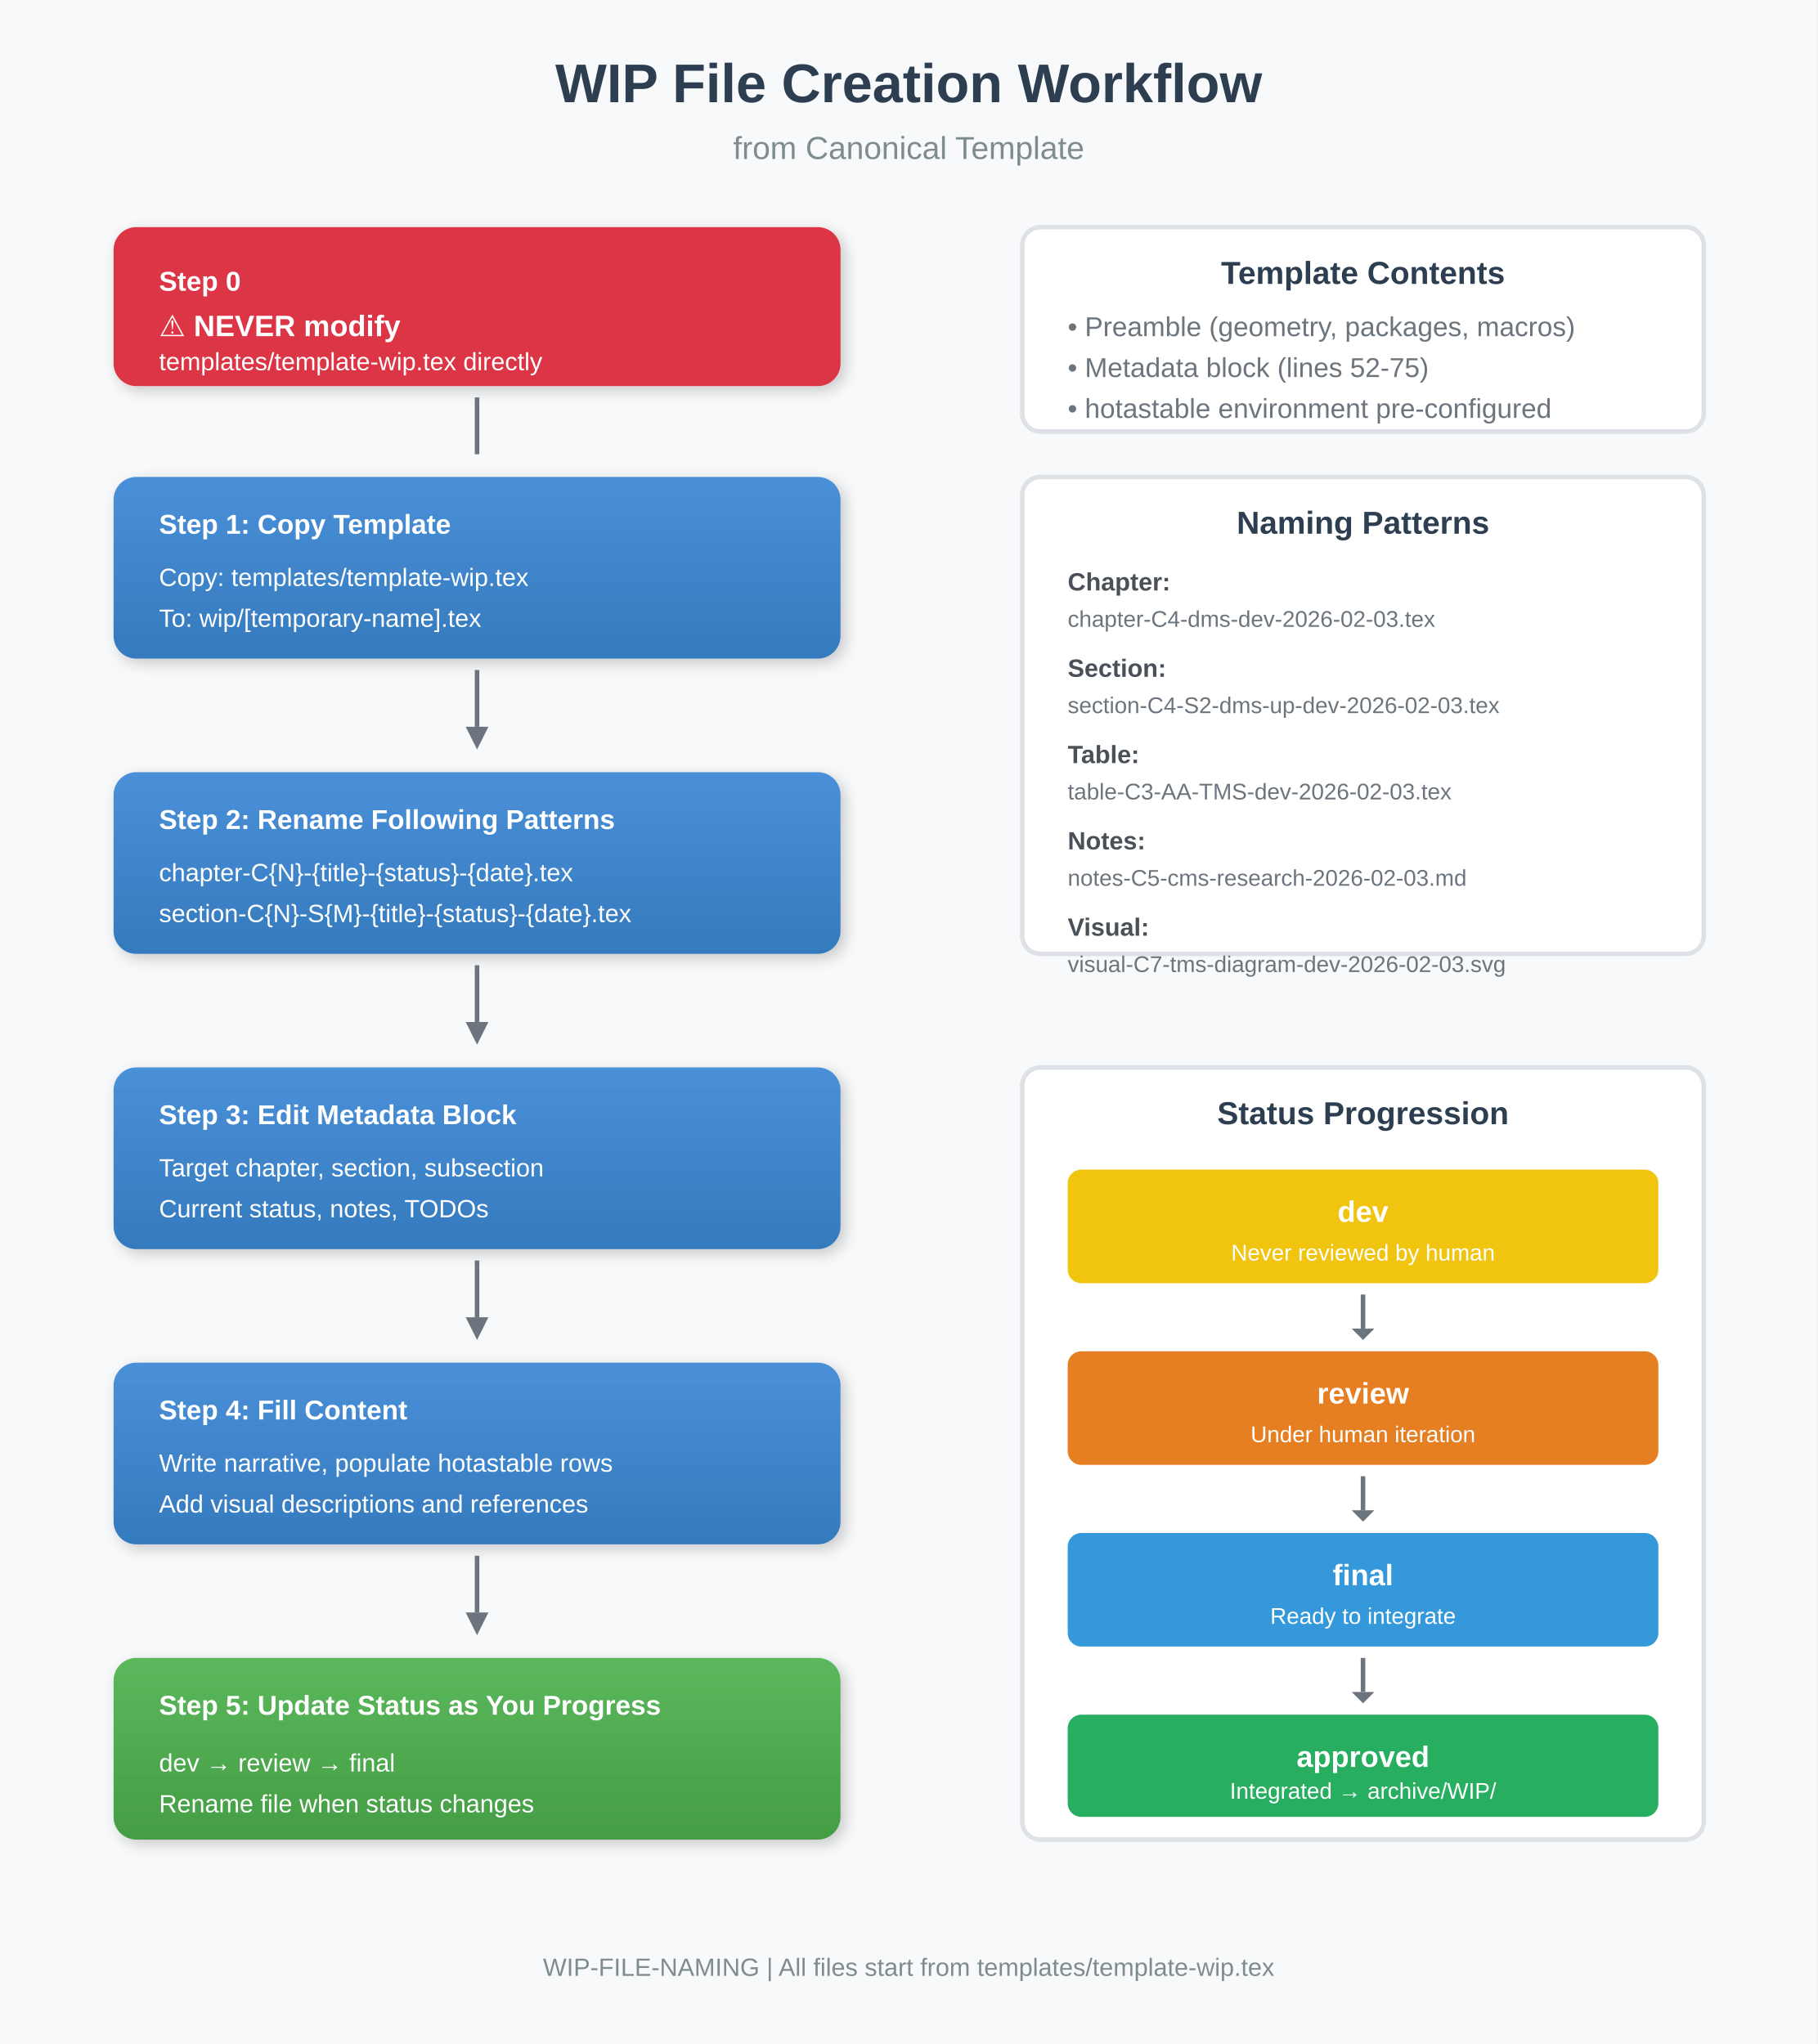
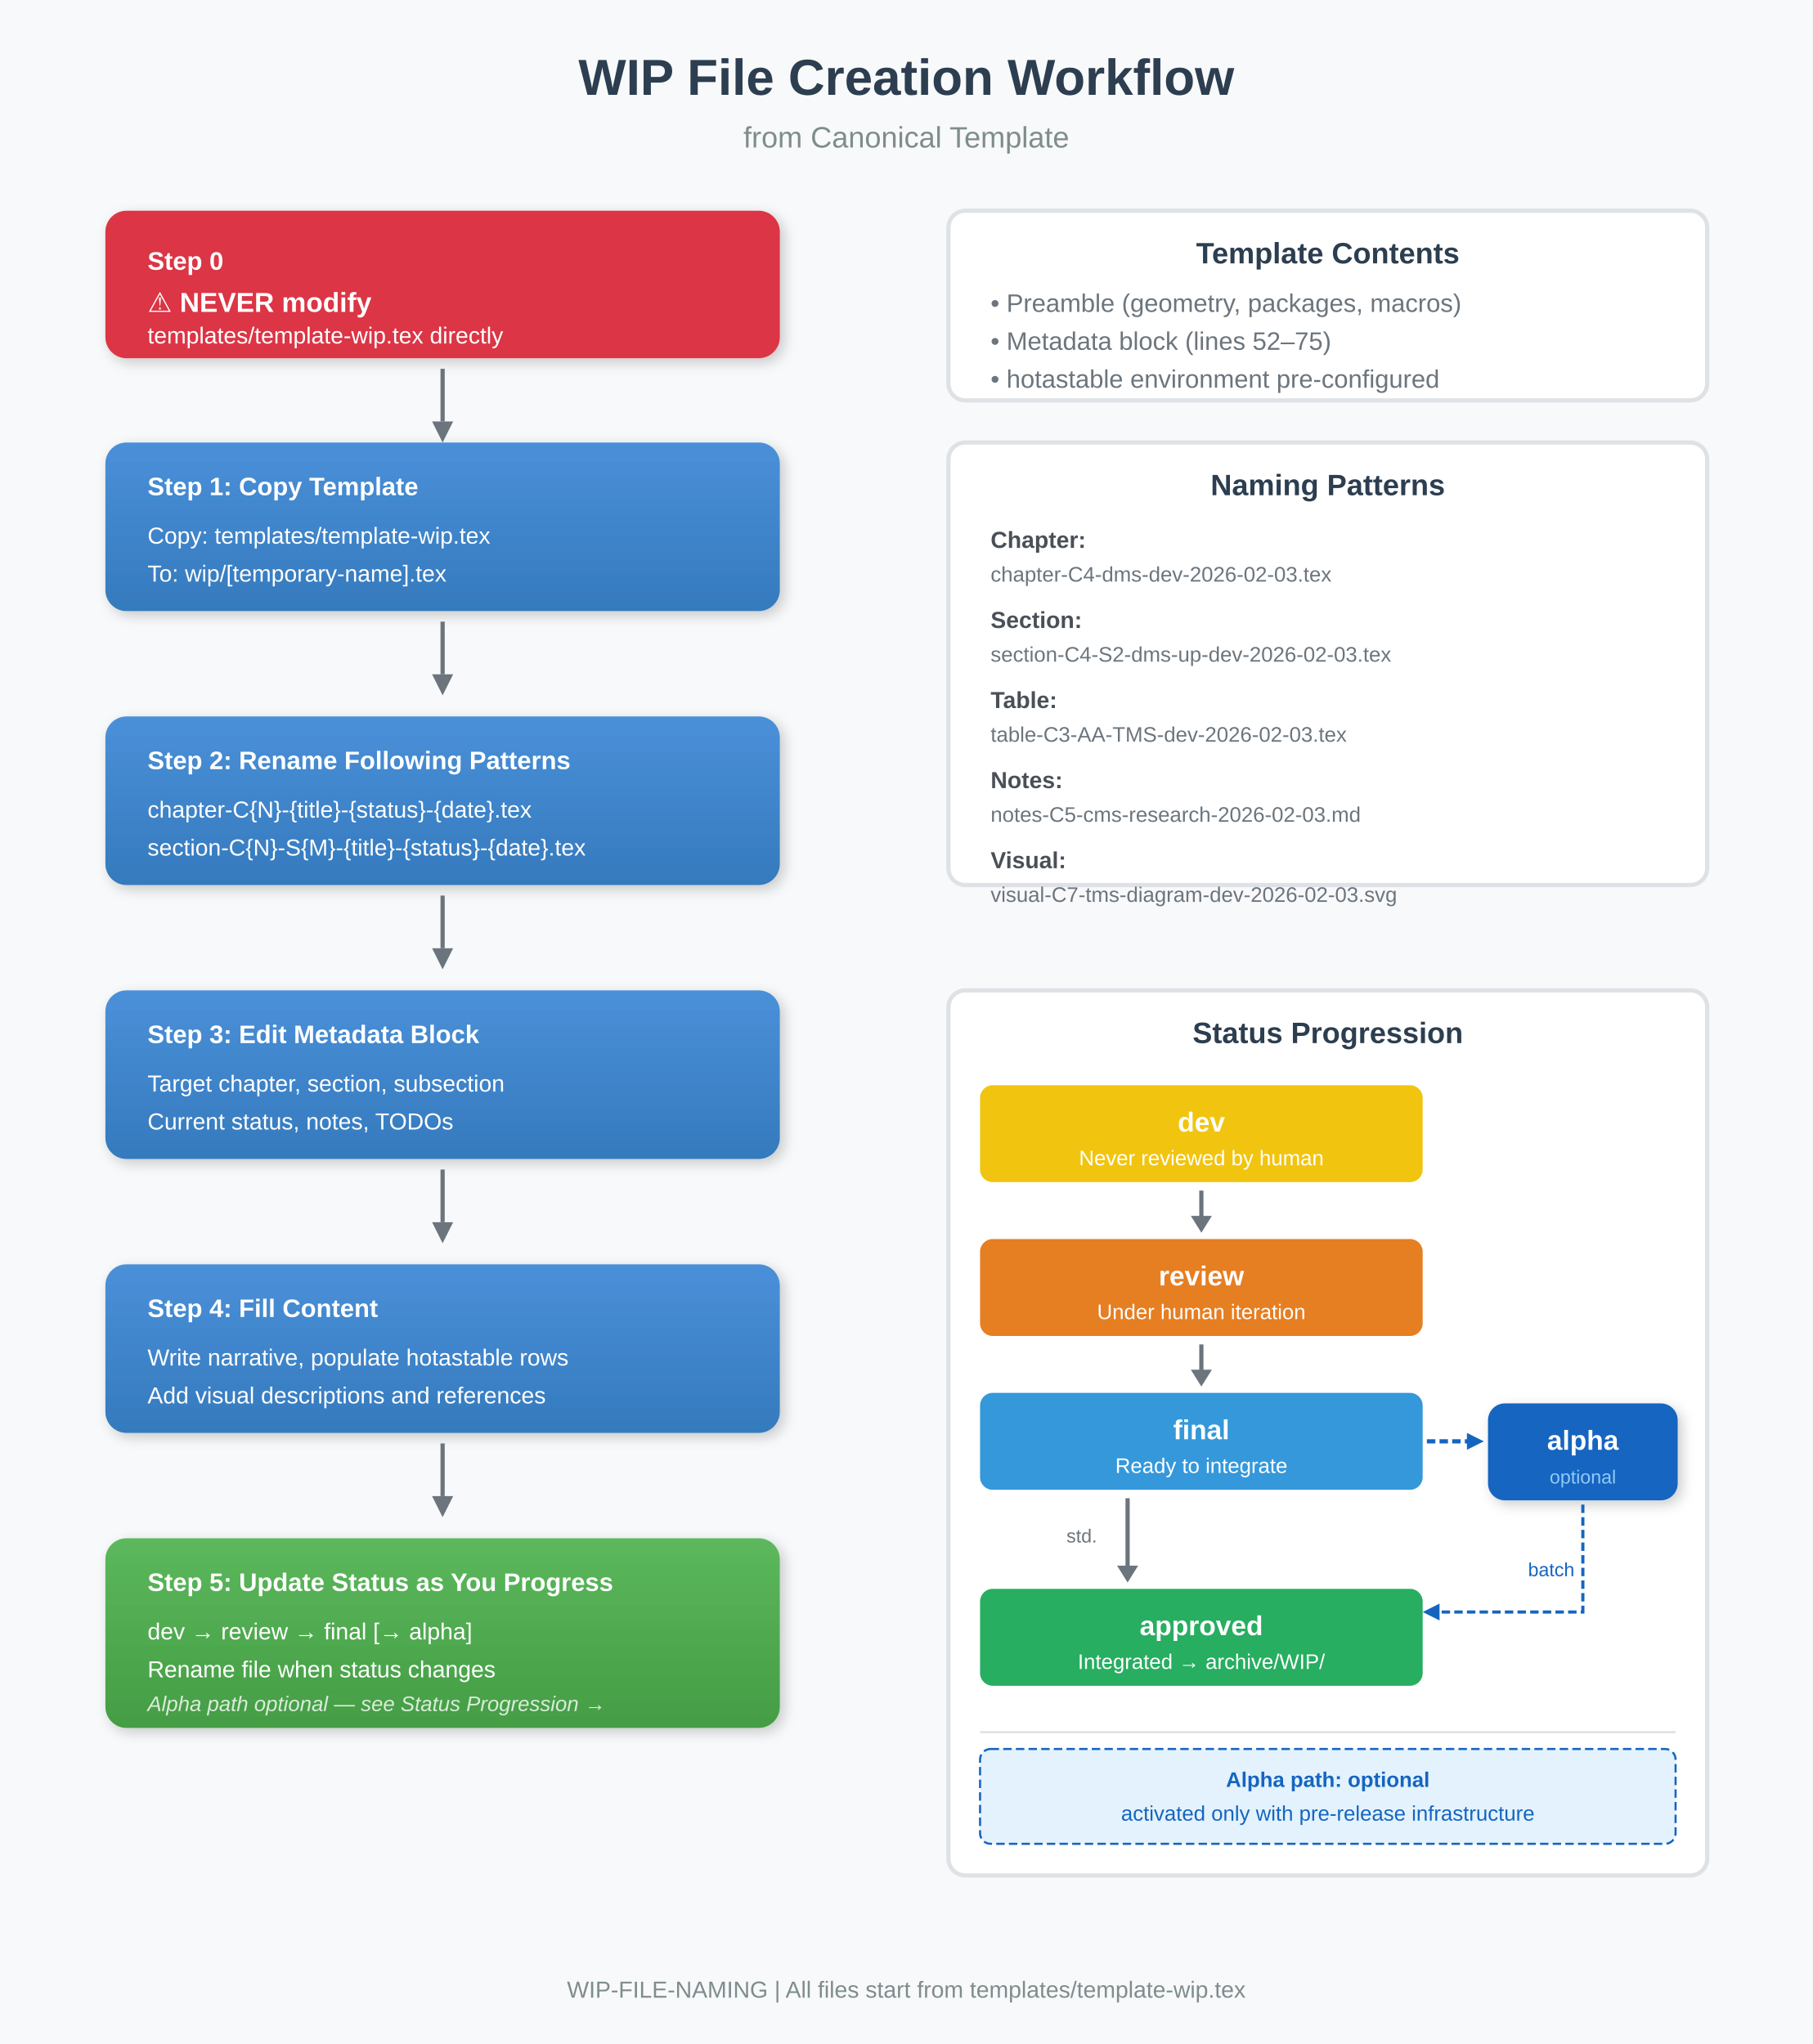
- <svg xmlns="http://www.w3.org/2000/svg" viewBox="0 0 800 900">
+ <svg xmlns="http://www.w3.org/2000/svg" viewBox="0 0 860 970">
  <defs>
    <filter id="shadow" x="-20%" y="-20%" width="140%" height="140%">
      <feDropShadow dx="2" dy="2" stdDeviation="3" flood-opacity="0.2" />
    </filter>
    <linearGradient id="blueGrad" x1="0%" y1="0%" x2="0%" y2="100%">
      <stop offset="0%" style="stop-color:#4A90D9;stop-opacity:1" />
      <stop offset="100%" style="stop-color:#357ABD;stop-opacity:1" />
    </linearGradient>
    <linearGradient id="greenGrad" x1="0%" y1="0%" x2="0%" y2="100%">
      <stop offset="0%" style="stop-color:#5CB85C;stop-opacity:1" />
      <stop offset="100%" style="stop-color:#449D44;stop-opacity:1" />
    </linearGradient>
-     <linearGradient id="yellowGrad" x1="0%" y1="0%" x2="0%" y2="100%">
-       <stop offset="0%" style="stop-color:#F0AD4E;stop-opacity:1" />
-       <stop offset="100%" style="stop-color:#EC971F;stop-opacity:1" />
-     </linearGradient>
  </defs>
-   <rect width="800" height="900" fill="#F8F9FA" />
-   <text x="400" y="45" font-family="Arial, sans-serif" font-size="24" font-weight="bold" fill="#2C3E50" text-anchor="middle">WIP File Creation Workflow</text>
-   <text x="400" y="70" font-family="Arial, sans-serif" font-size="14" fill="#7F8C8D" text-anchor="middle">from Canonical Template</text>
+   <rect width="860" height="970" fill="#F8F9FA" />
+   <text x="430" y="45" font-family="Arial, sans-serif" font-size="24" font-weight="bold" fill="#2C3E50" text-anchor="middle">WIP File Creation Workflow</text>
+   <text x="430" y="70" font-family="Arial, sans-serif" font-size="14" fill="#7F8C8D" text-anchor="middle">from Canonical Template</text>
  <g transform="translate(50, 100)">
    <rect x="0" y="0" width="320" height="70" rx="10" fill="#DC3545" filter="url(#shadow)" />
    <text x="20" y="28" font-family="Arial, sans-serif" font-size="12" fill="#FFF" font-weight="bold">Step 0</text>
    <text x="20" y="48" font-family="Arial, sans-serif" font-size="13" fill="#FFF" font-weight="bold">⚠ NEVER modify</text>
    <text x="20" y="63" font-family="Arial, sans-serif" font-size="11" fill="#FFF">templates/template-wip.tex directly</text>
  </g>
  <g transform="translate(450, 100)">
-     <rect x="0" y="0" width="300" height="90" rx="8" fill="#FFF" stroke="#DEE2E6" stroke-width="2" />
-     <text x="150" y="25" font-family="Arial, sans-serif" font-size="14" fill="#2C3E50" text-anchor="middle" font-weight="bold">Template Contents</text>
+     <rect x="0" y="0" width="360" height="90" rx="8" fill="#FFF" stroke="#DEE2E6" stroke-width="2" />
+     <text x="180" y="25" font-family="Arial, sans-serif" font-size="14" fill="#2C3E50" text-anchor="middle" font-weight="bold">Template Contents</text>
    <text x="20" y="48" font-family="Arial, sans-serif" font-size="12" fill="#6C757D">• Preamble (geometry, packages, macros)</text>
-     <text x="20" y="66" font-family="Arial, sans-serif" font-size="12" fill="#6C757D">• Metadata block (lines 52-75)</text>
+     <text x="20" y="66" font-family="Arial, sans-serif" font-size="12" fill="#6C757D">• Metadata block (lines 52–75)</text>
    <text x="20" y="84" font-family="Arial, sans-serif" font-size="12" fill="#6C757D">• hotastable environment pre-configured</text>
  </g>
-   <path d="M 210 175 L 210 200" stroke="#6C757D" stroke-width="2" fill="none" marker-end="url(#arrowhead)" />
+   <path d="M 210 175 L 210 200" stroke="#6C757D" stroke-width="2" fill="none" />
+   <polygon points="210,210 205,200 215,200" fill="#6C757D" />
  <g transform="translate(50, 210)">
    <rect x="0" y="0" width="320" height="80" rx="10" fill="url(#blueGrad)" filter="url(#shadow)" />
    <text x="20" y="25" font-family="Arial, sans-serif" font-size="12" fill="#FFF" font-weight="bold">Step 1: Copy Template</text>
    <text x="20" y="48" font-family="Arial, sans-serif" font-size="11" fill="#FFF">Copy: templates/template-wip.tex</text>
    <text x="20" y="66" font-family="Arial, sans-serif" font-size="11" fill="#FFF">To: wip/[temporary-name].tex</text>
  </g>
  <path d="M 210 295 L 210 320" stroke="#6C757D" stroke-width="2" fill="none" />
  <polygon points="210,330 205,320 215,320" fill="#6C757D" />
  <g transform="translate(50, 340)">
    <rect x="0" y="0" width="320" height="80" rx="10" fill="url(#blueGrad)" filter="url(#shadow)" />
    <text x="20" y="25" font-family="Arial, sans-serif" font-size="12" fill="#FFF" font-weight="bold">Step 2: Rename Following Patterns</text>
    <text x="20" y="48" font-family="Arial, sans-serif" font-size="11" fill="#FFF">chapter-C{N}-{title}-{status}-{date}.tex</text>
    <text x="20" y="66" font-family="Arial, sans-serif" font-size="11" fill="#FFF">section-C{N}-S{M}-{title}-{status}-{date}.tex</text>
  </g>
  <g transform="translate(450, 210)">
-     <rect x="0" y="0" width="300" height="210" rx="8" fill="#FFF" stroke="#DEE2E6" stroke-width="2" />
-     <text x="150" y="25" font-family="Arial, sans-serif" font-size="14" fill="#2C3E50" text-anchor="middle" font-weight="bold">Naming Patterns</text>
+     <rect x="0" y="0" width="360" height="210" rx="8" fill="#FFF" stroke="#DEE2E6" stroke-width="2" />
+     <text x="180" y="25" font-family="Arial, sans-serif" font-size="14" fill="#2C3E50" text-anchor="middle" font-weight="bold">Naming Patterns</text>
    <text x="20" y="50" font-family="Arial, sans-serif" font-size="11" fill="#495057" font-weight="bold">Chapter:</text>
    <text x="20" y="66" font-family="Arial, sans-serif" font-size="10" fill="#6C757D">chapter-C4-dms-dev-2026-02-03.tex</text>
    <text x="20" y="88" font-family="Arial, sans-serif" font-size="11" fill="#495057" font-weight="bold">Section:</text>
    <text x="20" y="104" font-family="Arial, sans-serif" font-size="10" fill="#6C757D">section-C4-S2-dms-up-dev-2026-02-03.tex</text>
    <text x="20" y="126" font-family="Arial, sans-serif" font-size="11" fill="#495057" font-weight="bold">Table:</text>
    <text x="20" y="142" font-family="Arial, sans-serif" font-size="10" fill="#6C757D">table-C3-AA-TMS-dev-2026-02-03.tex</text>
    <text x="20" y="164" font-family="Arial, sans-serif" font-size="11" fill="#495057" font-weight="bold">Notes:</text>
    <text x="20" y="180" font-family="Arial, sans-serif" font-size="10" fill="#6C757D">notes-C5-cms-research-2026-02-03.md</text>
    <text x="20" y="202" font-family="Arial, sans-serif" font-size="11" fill="#495057" font-weight="bold">Visual:</text>
    <text x="20" y="218" font-family="Arial, sans-serif" font-size="10" fill="#6C757D">visual-C7-tms-diagram-dev-2026-02-03.svg</text>
  </g>
  <path d="M 210 425 L 210 450" stroke="#6C757D" stroke-width="2" fill="none" />
  <polygon points="210,460 205,450 215,450" fill="#6C757D" />
  <g transform="translate(50, 470)">
    <rect x="0" y="0" width="320" height="80" rx="10" fill="url(#blueGrad)" filter="url(#shadow)" />
    <text x="20" y="25" font-family="Arial, sans-serif" font-size="12" fill="#FFF" font-weight="bold">Step 3: Edit Metadata Block</text>
    <text x="20" y="48" font-family="Arial, sans-serif" font-size="11" fill="#FFF">Target chapter, section, subsection</text>
    <text x="20" y="66" font-family="Arial, sans-serif" font-size="11" fill="#FFF">Current status, notes, TODOs</text>
  </g>
  <path d="M 210 555 L 210 580" stroke="#6C757D" stroke-width="2" fill="none" />
  <polygon points="210,590 205,580 215,580" fill="#6C757D" />
  <g transform="translate(50, 600)">
    <rect x="0" y="0" width="320" height="80" rx="10" fill="url(#blueGrad)" filter="url(#shadow)" />
    <text x="20" y="25" font-family="Arial, sans-serif" font-size="12" fill="#FFF" font-weight="bold">Step 4: Fill Content</text>
    <text x="20" y="48" font-family="Arial, sans-serif" font-size="11" fill="#FFF">Write narrative, populate hotastable rows</text>
    <text x="20" y="66" font-family="Arial, sans-serif" font-size="11" fill="#FFF">Add visual descriptions and references</text>
  </g>
  <path d="M 210 685 L 210 710" stroke="#6C757D" stroke-width="2" fill="none" />
  <polygon points="210,720 205,710 215,710" fill="#6C757D" />
  <g transform="translate(50, 730)">
-     <rect x="0" y="0" width="320" height="80" rx="10" fill="url(#greenGrad)" filter="url(#shadow)" />
+     <rect x="0" y="0" width="320" height="90" rx="10" fill="url(#greenGrad)" filter="url(#shadow)" />
    <text x="20" y="25" font-family="Arial, sans-serif" font-size="12" fill="#FFF" font-weight="bold">Step 5: Update Status as You Progress</text>
-     <text x="20" y="50" font-family="Arial, sans-serif" font-size="11" fill="#FFF">dev → review → final</text>
-     <text x="20" y="68" font-family="Arial, sans-serif" font-size="11" fill="#FFF">Rename file when status changes</text>
+     <text x="20" y="48" font-family="Arial, sans-serif" font-size="11" fill="#FFF">dev → review → final [→ alpha]</text>
+     <text x="20" y="66" font-family="Arial, sans-serif" font-size="11" fill="#FFF">Rename file when status changes</text>
+     <text x="20" y="82" font-family="Arial, sans-serif" font-size="10" fill="rgba(255,255,255,0.8)" font-style="italic">Alpha path optional — see Status Progression →</text>
  </g>
  <g transform="translate(450, 470)">
-     <rect x="0" y="0" width="300" height="340" rx="8" fill="#FFF" stroke="#DEE2E6" stroke-width="2" />
-     <text x="150" y="25" font-family="Arial, sans-serif" font-size="14" fill="#2C3E50" text-anchor="middle" font-weight="bold">Status Progression</text>
-     <rect x="20" y="45" width="260" height="50" rx="6" fill="#F1C40F" />
-     <text x="150" y="68" font-family="Arial, sans-serif" font-size="13" fill="#FFF" text-anchor="middle" font-weight="bold">dev</text>
-     <text x="150" y="85" font-family="Arial, sans-serif" font-size="10" fill="#FFF" text-anchor="middle">Never reviewed by human</text>
-     <path d="M 150 100 L 150 115" stroke="#6C757D" stroke-width="2" />
-     <polygon points="150,120 145,115 155,115" fill="#6C757D" />
-     <rect x="20" y="125" width="260" height="50" rx="6" fill="#E67E22" />
-     <text x="150" y="148" font-family="Arial, sans-serif" font-size="13" fill="#FFF" text-anchor="middle" font-weight="bold">review</text>
-     <text x="150" y="165" font-family="Arial, sans-serif" font-size="10" fill="#FFF" text-anchor="middle">Under human iteration</text>
-     <path d="M 150 180 L 150 195" stroke="#6C757D" stroke-width="2" />
-     <polygon points="150,200 145,195 155,195" fill="#6C757D" />
-     <rect x="20" y="205" width="260" height="50" rx="6" fill="#3498DB" />
-     <text x="150" y="228" font-family="Arial, sans-serif" font-size="13" fill="#FFF" text-anchor="middle" font-weight="bold">final</text>
-     <text x="150" y="245" font-family="Arial, sans-serif" font-size="10" fill="#FFF" text-anchor="middle">Ready to integrate</text>
-     <path d="M 150 260 L 150 275" stroke="#6C757D" stroke-width="2" />
-     <polygon points="150,280 145,275 155,275" fill="#6C757D" />
-     <rect x="20" y="285" width="260" height="45" rx="6" fill="#27AE60" />
-     <text x="150" y="308" font-family="Arial, sans-serif" font-size="13" fill="#FFF" text-anchor="middle" font-weight="bold">approved</text>
-     <text x="150" y="322" font-family="Arial, sans-serif" font-size="10" fill="#FFF" text-anchor="middle">Integrated → archive/WIP/</text>
+     <rect x="0" y="0" width="360" height="420" rx="8" fill="#FFF" stroke="#DEE2E6" stroke-width="2" />
+     <text x="180" y="25" font-family="Arial, sans-serif" font-size="14" fill="#2C3E50" text-anchor="middle" font-weight="bold">Status Progression</text>
+     <rect x="15" y="45" width="210" height="46" rx="6" fill="#F1C40F" />
+     <text x="120" y="67" font-family="Arial, sans-serif" font-size="13" fill="#FFF" text-anchor="middle" font-weight="bold">dev</text>
+     <text x="120" y="83" font-family="Arial, sans-serif" font-size="10" fill="#FFF" text-anchor="middle">Never reviewed by human</text>
+     <path d="M 120 95 L 120 110" stroke="#6C757D" stroke-width="2" />
+     <polygon points="120,115 115,107 125,107" fill="#6C757D" />
+     <rect x="15" y="118" width="210" height="46" rx="6" fill="#E67E22" />
+     <text x="120" y="140" font-family="Arial, sans-serif" font-size="13" fill="#FFF" text-anchor="middle" font-weight="bold">review</text>
+     <text x="120" y="156" font-family="Arial, sans-serif" font-size="10" fill="#FFF" text-anchor="middle">Under human iteration</text>
+     <path d="M 120 168 L 120 183" stroke="#6C757D" stroke-width="2" />
+     <polygon points="120,188 115,180 125,180" fill="#6C757D" />
+     <rect x="15" y="191" width="210" height="46" rx="6" fill="#3498DB" />
+     <text x="120" y="213" font-family="Arial, sans-serif" font-size="13" fill="#FFF" text-anchor="middle" font-weight="bold">final</text>
+     <text x="120" y="229" font-family="Arial, sans-serif" font-size="10" fill="#FFF" text-anchor="middle">Ready to integrate</text>
+     <path d="M 85 241 L 85 276" stroke="#6C757D" stroke-width="2" />
+     <polygon points="85,281 80,273 90,273" fill="#6C757D" />
+     <text x="56" y="262" font-family="Arial, sans-serif" font-size="9" fill="#6C757D">std.</text>
+     <path d="M 227 214 L 248 214" stroke="#1565C0" stroke-width="2" stroke-dasharray="4,2" />
+     <polygon points="254,214 246,210 246,218" fill="#1565C0" />
+     <rect x="256" y="196" width="90" height="46" rx="8" fill="#1565C0" filter="url(#shadow)" />
+     <text x="301" y="218" font-family="Arial, sans-serif" font-size="13" fill="#FFF" text-anchor="middle" font-weight="bold">alpha</text>
+     <text x="301" y="234" font-family="Arial, sans-serif" font-size="9" fill="#90CAF9" text-anchor="middle">optional</text>
+     <path d="M 301 244 L 301 295 L 228 295" stroke="#1565C0" stroke-width="1.5" stroke-dasharray="4,2" fill="none" />
+     <polygon points="225,295 233,291 233,299" fill="#1565C0" />
+     <text x="275" y="278" font-family="Arial, sans-serif" font-size="9" fill="#1565C0">batch</text>
+     <rect x="15" y="284" width="210" height="46" rx="6" fill="#27AE60" />
+     <text x="120" y="306" font-family="Arial, sans-serif" font-size="13" fill="#FFF" text-anchor="middle" font-weight="bold">approved</text>
+     <text x="120" y="322" font-family="Arial, sans-serif" font-size="10" fill="#FFF" text-anchor="middle">Integrated → archive/WIP/</text>
+     <line x1="15" y1="352" x2="345" y2="352" stroke="#DEE2E6" stroke-width="1" />
+     <rect x="15" y="360" width="330" height="45" rx="5" fill="#E3F2FD" stroke="#1565C0" stroke-width="1" stroke-dasharray="4,2" />
+     <text x="180" y="378" font-family="Arial, sans-serif" font-size="10" fill="#1565C0" text-anchor="middle" font-weight="bold">Alpha path: optional</text>
+     <text x="180" y="394" font-family="Arial, sans-serif" font-size="10" fill="#1565C0" text-anchor="middle">activated only with pre-release infrastructure</text>
  </g>
-   <text x="400" y="870" font-family="Arial, sans-serif" font-size="11" fill="#7F8C8D" text-anchor="middle">WIP-FILE-NAMING | All files start from templates/template-wip.tex</text>
+   <text x="430" y="948" font-family="Arial, sans-serif" font-size="11" fill="#7F8C8D" text-anchor="middle">WIP-FILE-NAMING | All files start from templates/template-wip.tex</text>
</svg>
